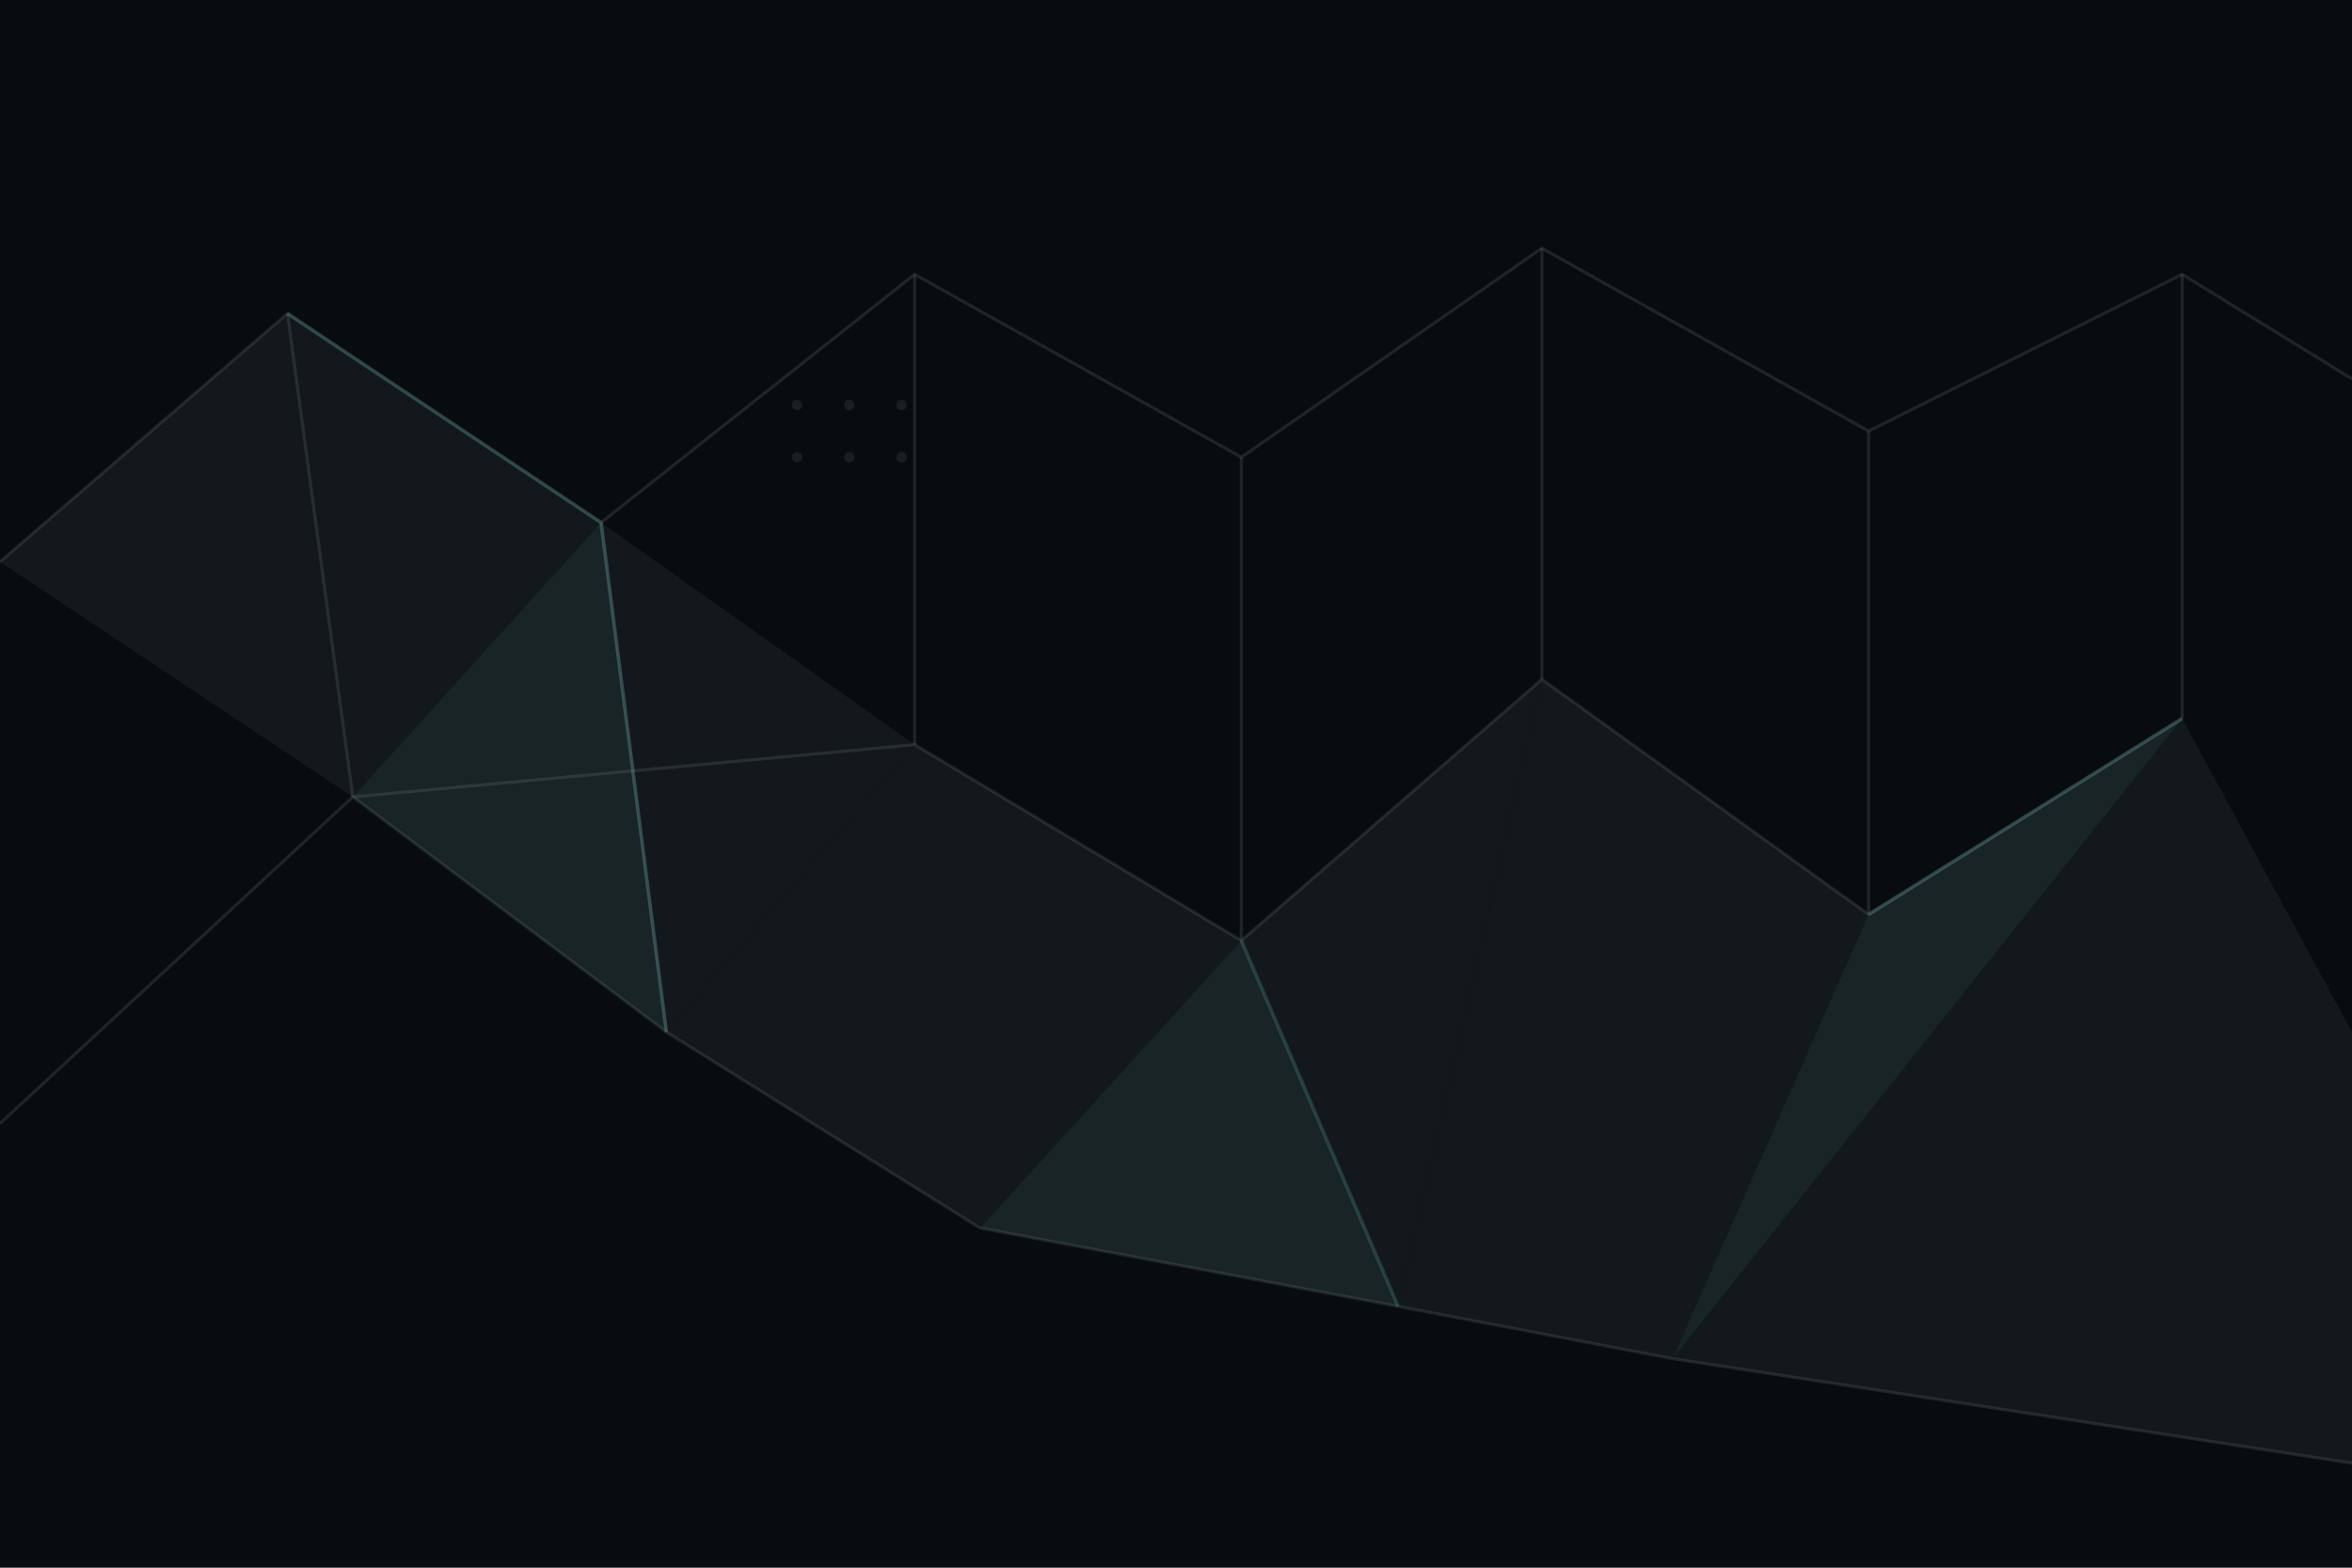
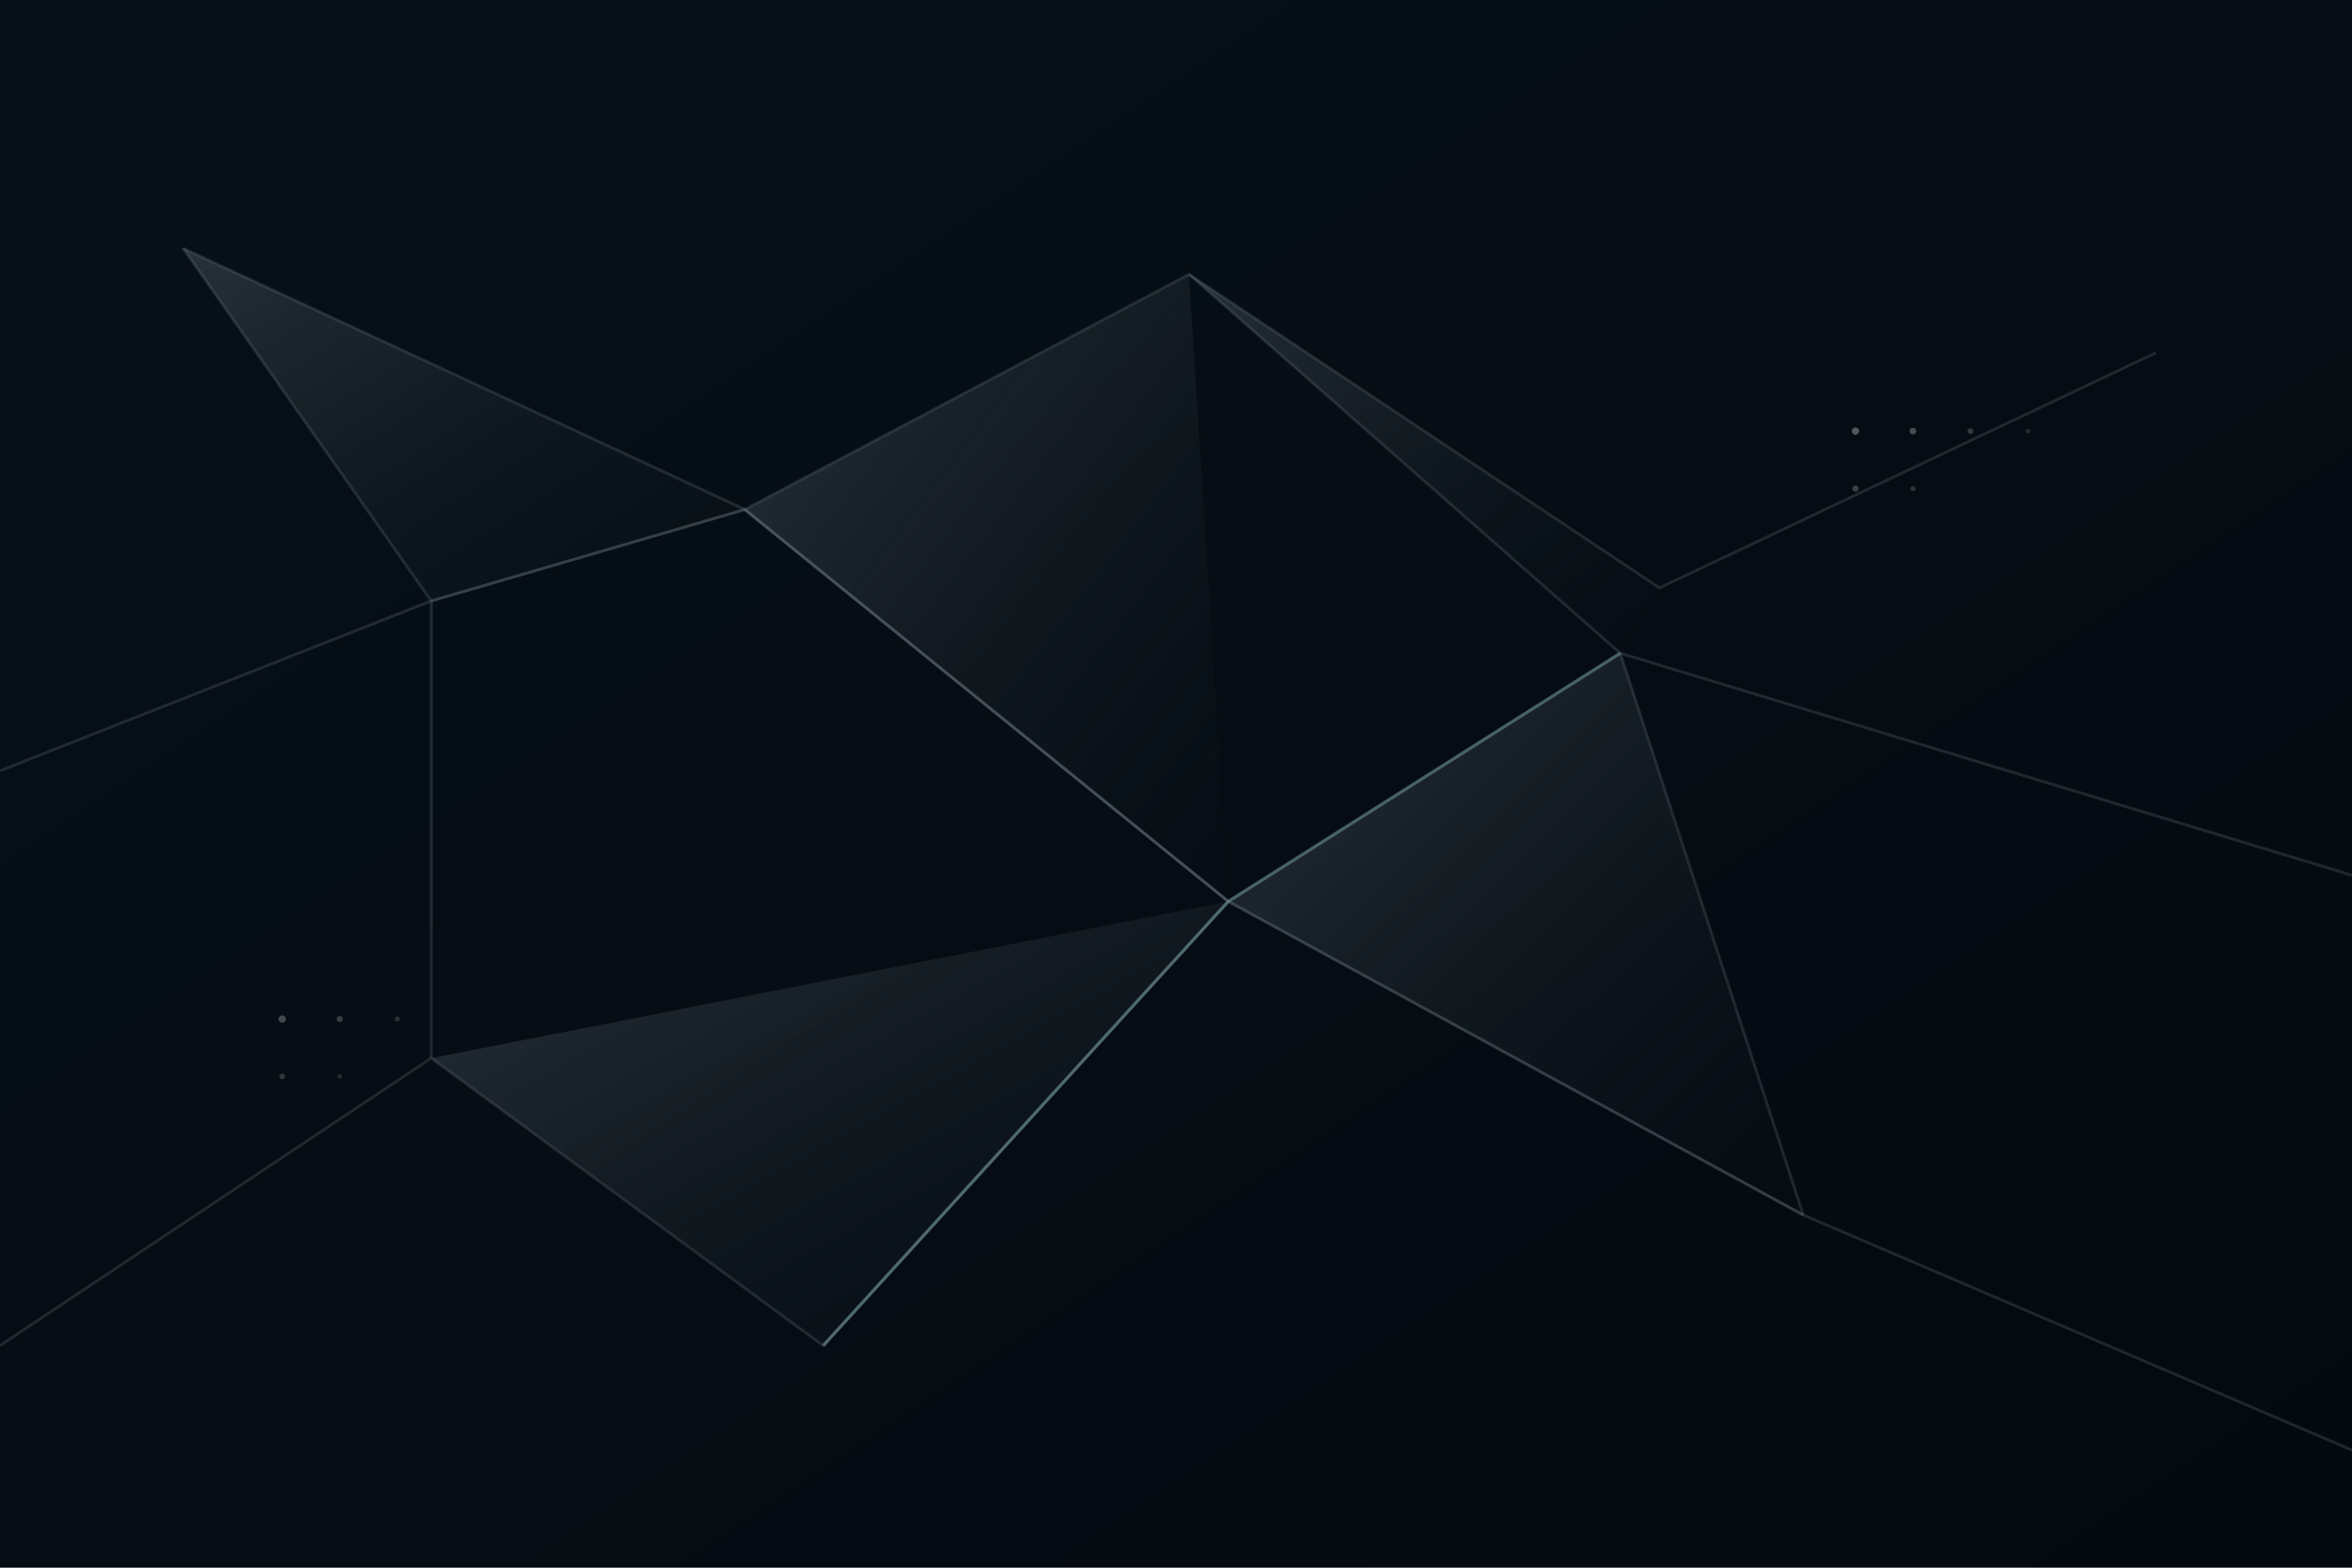
<svg xmlns="http://www.w3.org/2000/svg" viewBox="0 0 900 600">
-   <rect width="900" height="600" fill="#090c0e" />
-   <g fill="#141c1f" fill-opacity=".8">
-     <path d="M0 215L110 120 230 200 135 305z" />
-     <path d="M135 305L230 200 350 285 255 395z" />
-     <path d="M255 395L350 285 475 360 375 470z" />
-     <path d="M375 470L475 360 590 260 535 500z" />
-     <path d="M535 500L590 260 715 350 640 520z" />
-     <path d="M640 520L715 350 835 275 900 395 900 560z" />
+   <defs>
+     <linearGradient id="bg" x1="0" y1="0" x2="1" y2="1">
+       <stop offset="0" stop-color="#071018" />
+       <stop offset="1" stop-color="#04090f" />
+     </linearGradient>
+     <linearGradient id="a" x1="0" y1="0" x2="1" y2="1">
+       <stop offset="0" stop-color="#65737b" stop-opacity=".37" />
+       <stop offset="1" stop-color="#182128" stop-opacity=".04" />
+     </linearGradient>
+     <linearGradient id="b" x1="0" y1="0" x2="1" y2="1">
+       <stop offset="0" stop-color="#75858d" stop-opacity=".29" />
+       <stop offset="1" stop-color="#162027" stop-opacity=".04" />
+     </linearGradient>
+   </defs>
+   <rect width="900" height="600" fill="url(#bg)" />
+   <g fill="none" stroke="#7c8a92" stroke-opacity=".23" stroke-width="1.1" stroke-linejoin="round">
+     <path d="M70 95L285 195L455 105L635 225L825 135" />
+     <path d="M0 295L165 230L285 195L470 345L620 250L900 335" />
+     <path d="M0 515L165 405L315 515L470 345L690 465L900 555" />
+     <path d="M70 95L165 230L165 405" />
+     <path d="M285 195L470 345L315 515" />
+     <path d="M455 105L620 250L690 465" />
+     <path d="M165 230L285 195L470 345L620 250" />
+     <path d="M315 515L470 345L690 465" />
  </g>
-   <g fill="#335c5e" fill-opacity=".18">
-     <path d="M135 305L230 200 255 395z" />
-     <path d="M375 470L475 360 535 500z" />
-     <path d="M640 520L715 350 835 275z" />
+   <g>
+     <polygon points="70,95 285,195 165,230" fill="url(#b)" />
+     <polygon points="285,195 455,105 470,345" fill="url(#a)" />
+     <polygon points="455,105 635,225 620,250" fill="url(#b)" />
+     <polygon points="165,405 315,515 470,345" fill="url(#a)" />
+     <polygon points="470,345 620,250 690,465" fill="url(#a)" />
  </g>
-   <g fill="none" stroke="#899597" stroke-opacity=".18" stroke-width="1.2">
-     <path d="M0 215L110 120 230 200 350 105 475 175 590 95 715 165 835 105 900 145" />
-     <path d="M0 430L135 305 255 395 375 470 535 500 640 520 900 560" />
-     <path d="M110 120L135 305M230 200L255 395M350 105L350 285M475 175L475 360M590 95L590 260M715 165L715 350M835 105L835 275" />
-     <path d="M135 305L350 285 475 360 590 260 715 350 835 275" />
+   <g fill="none" stroke="#6fb1b8" stroke-opacity=".28" stroke-width="1.25">
+     <path d="M315 515L470 345" />
+     <path d="M470 345L620 250" />
  </g>
-   <g fill="none" stroke="#5c9fa1" stroke-opacity=".26" stroke-width="1.4">
-     <path d="M110 120L230 200L255 395" />
-     <path d="M475 360L535 500" />
-     <path d="M715 350L835 275" />
-   </g>
-   <g fill="#829294" fill-opacity=".14">
-     <circle cx="305" cy="155" r="2" />
-     <circle cx="325" cy="155" r="2" />
-     <circle cx="345" cy="155" r="2" />
-     <circle cx="305" cy="175" r="2" />
-     <circle cx="325" cy="175" r="2" />
-     <circle cx="345" cy="175" r="2" />
+   <g fill="#c4ced3">
+     <circle cx="108" cy="390" r="1.4" opacity=".32" />
+     <circle cx="130" cy="390" r="1.2" opacity=".25" />
+     <circle cx="152" cy="390" r="1" opacity=".18" />
+     <circle cx="108" cy="412" r="1.1" opacity=".21" />
+     <circle cx="130" cy="412" r=".9" opacity=".15" />
+     <circle cx="710" cy="165" r="1.4" opacity=".4" />
+     <circle cx="732" cy="165" r="1.3" opacity=".33" />
+     <circle cx="754" cy="165" r="1.1" opacity=".24" />
+     <circle cx="776" cy="165" r=".9" opacity=".15" />
+     <circle cx="710" cy="187" r="1.2" opacity=".27" />
+     <circle cx="732" cy="187" r="1" opacity=".2" />
  </g>
</svg>
